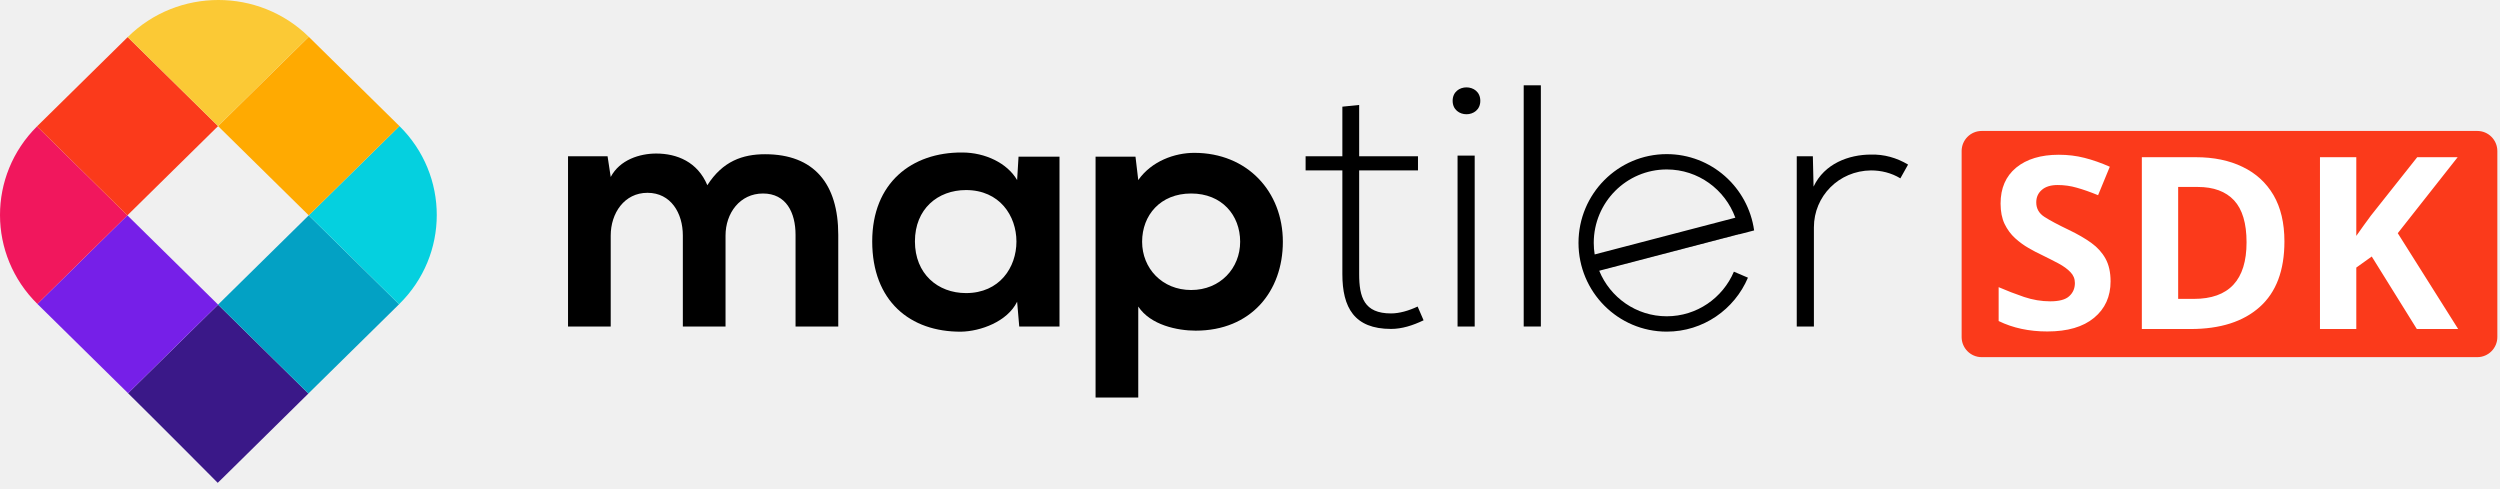
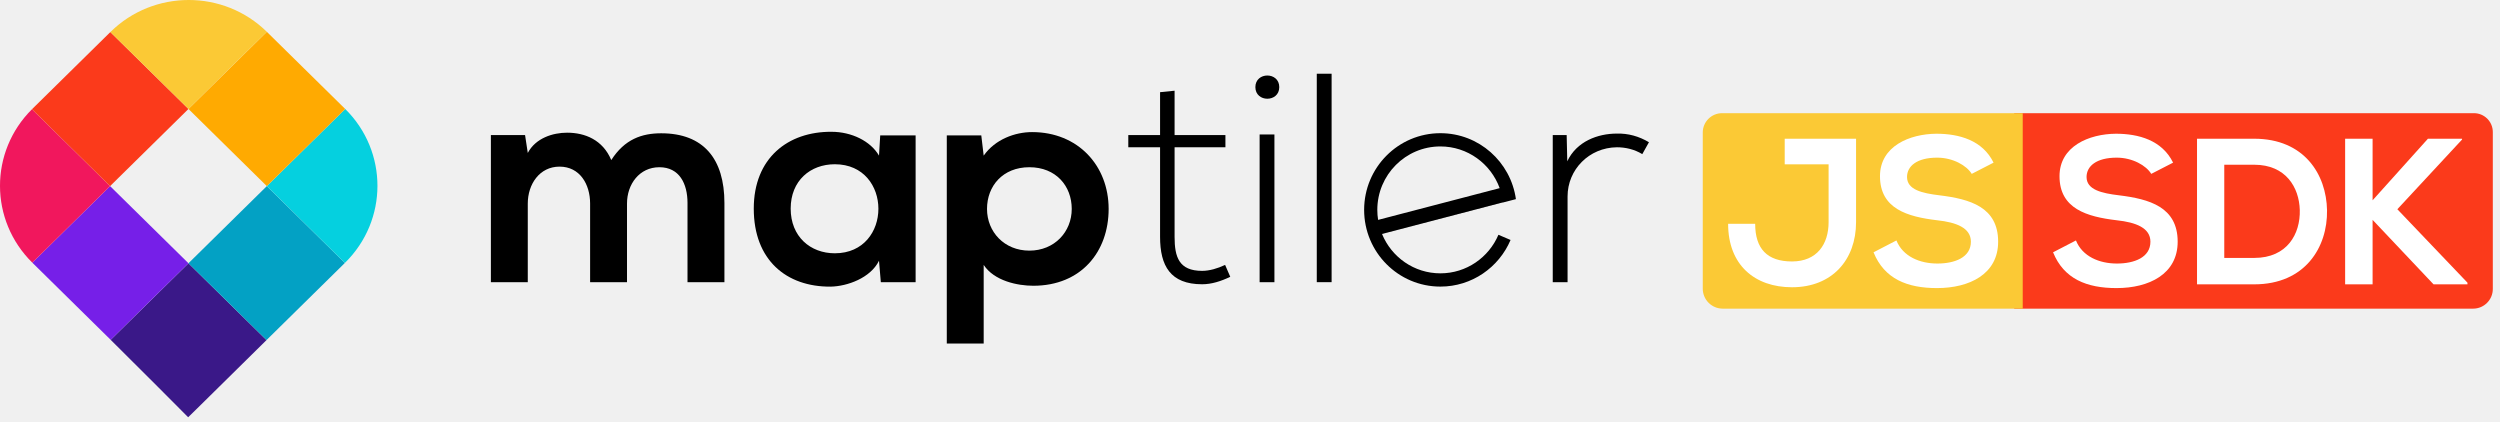
- <svg xmlns="http://www.w3.org/2000/svg" width="100%" height="100%" viewBox="0 0 210 41" version="1.1" xml:space="preserve" style="fill-rule:evenodd;clip-rule:evenodd;stroke-linejoin:round;stroke-miterlimit:2;">
-   <g transform="matrix(1,0,0,1,-1.20801,-0.711928)">
-     <g>
+ <svg xmlns="http://www.w3.org/2000/svg" width="100%" height="100%" viewBox="0 0 243 41" version="1.1" xml:space="preserve" style="fill-rule:evenodd;clip-rule:evenodd;stroke-linejoin:round;stroke-miterlimit:2;">
+   <g transform="matrix(1,0,0,1,-9.41979e-05,0.000178727)">
+     <g transform="matrix(1,0,0,1,-1.20801,-0.711928)">
+       <path d="M58.567,28.139L58.567,20.497C58.567,18.616 57.566,16.908 55.595,16.908C53.654,16.908 52.508,18.616 52.508,20.497L52.508,28.139L48.922,28.139L48.922,13.84L52.244,13.84L52.508,15.578C53.273,14.129 54.949,13.609 56.33,13.609C58.066,13.609 59.8,14.304 60.624,16.271C61.918,14.245 63.595,13.667 65.476,13.667C69.593,13.667 71.622,16.155 71.622,20.44L71.622,28.139L68.034,28.139L68.034,20.44C68.034,18.559 67.24,16.966 65.301,16.966C63.359,16.966 62.153,18.616 62.153,20.497L62.153,28.139L58.567,28.139Z" style="fill-rule:nonzero;" />
+       <path d="M86.765,13.87L90.206,13.87L90.206,28.139L86.824,28.139L86.647,26.056C85.825,27.734 83.561,28.543 81.943,28.573C77.651,28.603 74.474,25.997 74.474,20.989C74.474,16.069 77.798,13.493 82.033,13.522C83.973,13.522 85.824,14.419 86.647,15.838L86.765,13.87ZM78.062,20.989C78.062,23.71 79.973,25.331 82.355,25.331C88,25.331 88,16.677 82.355,16.677C79.973,16.677 78.062,18.269 78.062,20.989Z" style="fill-rule:nonzero;" />
+       <path d="M93.236,34.105L93.236,13.87L96.589,13.87L96.822,15.838C97.94,14.245 99.882,13.551 101.528,13.551C105.996,13.551 108.968,16.822 108.968,21.019C108.968,25.187 106.291,28.487 101.645,28.487C100.118,28.487 97.852,28.023 96.822,26.461L96.822,34.104L93.236,34.104L93.236,34.105ZM105.381,21.019C105.381,18.791 103.851,16.966 101.264,16.966C98.676,16.966 97.146,18.791 97.146,21.019C97.146,23.247 98.823,25.073 101.264,25.073C103.705,25.073 105.381,23.247 105.381,21.019Z" style="fill-rule:nonzero;" />
+       <path d="M115.378,9.528L115.378,13.84L120.319,13.84L120.319,15.026L115.378,15.026L115.378,23.739C115.378,25.679 115.791,27.04 118.055,27.04C118.76,27.04 119.554,26.808 120.289,26.461L120.789,27.617C119.877,28.054 118.965,28.342 118.055,28.342C114.968,28.342 113.967,26.547 113.967,23.74L113.967,15.027L110.879,15.027L110.879,13.84L113.967,13.84L113.967,9.672L115.378,9.528Z" style="fill-rule:nonzero;" />
+       <path d="M125.554,9.18C125.554,10.685 123.23,10.685 123.23,9.18C123.23,7.675 125.554,7.675 125.554,9.18ZM123.643,13.782L123.643,28.14L125.082,28.14L125.082,13.782L123.643,13.782Z" style="fill-rule:nonzero;" />
+       <rect x="129.199" y="7.878" width="1.441" height="20.261" />
+       <path d="M153.488,13.84L153.547,16.389C154.459,14.448 156.518,13.696 158.37,13.696C159.459,13.667 160.515,13.956 161.486,14.536L160.839,15.693C160.076,15.23 159.221,15.027 158.37,15.027C155.663,15.057 153.576,17.198 153.576,19.804L153.576,28.14L152.135,28.14L152.135,13.84L153.488,13.84Z" style="fill-rule:nonzero;" />
+       <path d="M135.54,23.414C135.541,23.415 135.543,23.417 135.543,23.418L147.303,20.354C147.302,20.349 147.302,20.345 147.302,20.341L135.54,23.414Z" style="fill-rule:nonzero;" />
+       <path d="M141.214,27.28C138.654,27.28 136.461,25.701 135.543,23.458L135.535,23.458L135.542,23.457C135.542,23.456 135.541,23.455 135.54,23.454L147.301,20.38C147.301,20.385 147.302,20.389 147.302,20.394L148.555,20.068C148.049,16.446 144.956,13.658 141.214,13.658C137.12,13.658 133.802,16.996 133.802,21.113C133.802,25.23 137.12,28.569 141.214,28.569C144.276,28.569 146.905,26.7 148.035,24.037L146.855,23.532C145.921,25.734 143.747,27.28 141.214,27.28ZM135.083,21.113C135.083,17.708 137.828,14.946 141.214,14.946C143.862,14.946 146.117,16.634 146.976,18.999L135.16,22.085C135.11,21.768 135.083,21.444 135.083,21.113Z" style="fill-rule:nonzero;" />
+     </g>
+     <g transform="matrix(1,0,0,1,-1.20801,-0.711928)">
      <path d="M11.965,33.743C14.023,35.769 19.5,41.264 19.497,41.269C19.477,41.305 24.938,35.908 27.113,33.768L19.526,26.3L11.965,33.743Z" style="fill:rgb(58,24,136);fill-rule:nonzero;" />
      <path d="M19.526,26.3L27.113,33.768C27.124,33.756 27.138,33.741 27.15,33.731L34.73,26.27L27.143,18.802L19.526,26.3Z" style="fill:rgb(3,161,196);fill-rule:nonzero;" />
      <path d="M34.73,26.27L34.749,26.25C38.942,22.123 38.945,15.435 34.762,11.302L27.144,18.802L34.73,26.27Z" style="fill:rgb(5,208,223);fill-rule:nonzero;" />
      <path d="M11.908,18.802L4.349,26.243C4.351,26.245 4.352,26.248 4.355,26.25L11.953,33.73C11.957,33.734 11.961,33.738 11.966,33.743L19.526,26.3L11.908,18.802Z" style="fill:rgb(118,31,232);fill-rule:nonzero;" />
      <path d="M19.526,11.303L27.143,18.802L34.762,11.303C34.755,11.298 34.753,11.295 34.749,11.29L27.15,3.81C27.149,3.808 27.146,3.806 27.144,3.804L19.526,11.303Z" style="fill:rgb(255,170,1);fill-rule:nonzero;" />
      <path d="M4.317,11.328C0.161,15.46 0.172,22.124 4.349,26.243L11.908,18.802L4.317,11.328Z" style="fill:rgb(241,23,93);fill-rule:nonzero;" />
      <path d="M19.526,11.303L11.934,3.829L4.355,11.29C4.341,11.303 4.33,11.317 4.316,11.329L11.908,18.802L19.526,11.303Z" style="fill:rgb(251,58,27);fill-rule:nonzero;" />
      <path d="M27.144,3.804C22.946,-0.321 16.148,-0.319 11.953,3.81L11.934,3.829L19.526,11.303L27.144,3.804Z" style="fill:rgb(251,201,53);fill-rule:nonzero;" />
    </g>
    <g>
-       <path d="M58.567,28.139L58.567,20.497C58.567,18.616 57.566,16.908 55.595,16.908C53.654,16.908 52.508,18.616 52.508,20.497L52.508,28.139L48.922,28.139L48.922,13.84L52.244,13.84L52.508,15.578C53.273,14.129 54.949,13.609 56.33,13.609C58.066,13.609 59.8,14.304 60.624,16.271C61.918,14.245 63.595,13.667 65.476,13.667C69.593,13.667 71.622,16.155 71.622,20.44L71.622,28.139L68.034,28.139L68.034,20.44C68.034,18.559 67.24,16.966 65.301,16.966C63.359,16.966 62.153,18.616 62.153,20.497L62.153,28.139L58.567,28.139Z" style="fill-rule:nonzero;" />
-       <path d="M86.765,13.87L90.206,13.87L90.206,28.139L86.824,28.139L86.647,26.056C85.825,27.734 83.561,28.543 81.943,28.573C77.651,28.603 74.474,25.997 74.474,20.989C74.474,16.069 77.798,13.493 82.033,13.522C83.973,13.522 85.824,14.419 86.647,15.838L86.765,13.87ZM78.062,20.989C78.062,23.71 79.973,25.331 82.355,25.331C88,25.331 88,16.677 82.355,16.677C79.973,16.677 78.062,18.269 78.062,20.989Z" style="fill-rule:nonzero;" />
-       <path d="M93.236,34.105L93.236,13.87L96.589,13.87L96.822,15.838C97.94,14.245 99.882,13.551 101.528,13.551C105.996,13.551 108.968,16.822 108.968,21.019C108.968,25.187 106.291,28.487 101.645,28.487C100.118,28.487 97.852,28.023 96.822,26.461L96.822,34.104L93.236,34.104L93.236,34.105ZM105.381,21.019C105.381,18.791 103.851,16.966 101.264,16.966C98.676,16.966 97.146,18.791 97.146,21.019C97.146,23.247 98.823,25.073 101.264,25.073C103.705,25.073 105.381,23.247 105.381,21.019Z" style="fill-rule:nonzero;" />
-       <path d="M115.378,9.528L115.378,13.84L120.319,13.84L120.319,15.026L115.378,15.026L115.378,23.739C115.378,25.679 115.791,27.04 118.055,27.04C118.76,27.04 119.554,26.808 120.289,26.461L120.789,27.617C119.877,28.054 118.965,28.342 118.055,28.342C114.968,28.342 113.967,26.547 113.967,23.74L113.967,15.027L110.879,15.027L110.879,13.84L113.967,13.84L113.967,9.672L115.378,9.528Z" style="fill-rule:nonzero;" />
-       <path d="M125.554,9.18C125.554,10.685 123.23,10.685 123.23,9.18C123.23,7.675 125.554,7.675 125.554,9.18ZM123.643,13.782L123.643,28.14L125.082,28.14L125.082,13.782L123.643,13.782Z" style="fill-rule:nonzero;" />
-       <rect x="129.199" y="7.878" width="1.441" height="20.261" />
-       <path d="M153.488,13.84L153.547,16.389C154.459,14.448 156.518,13.696 158.37,13.696C159.459,13.667 160.515,13.956 161.486,14.536L160.839,15.693C160.076,15.23 159.221,15.027 158.37,15.027C155.663,15.057 153.576,17.198 153.576,19.804L153.576,28.14L152.135,28.14L152.135,13.84L153.488,13.84Z" style="fill-rule:nonzero;" />
-       <path d="M135.54,23.414C135.541,23.415 135.543,23.417 135.543,23.418L147.303,20.354C147.302,20.349 147.302,20.345 147.302,20.341L135.54,23.414Z" style="fill-rule:nonzero;" />
-       <path d="M141.214,27.28C138.654,27.28 136.461,25.701 135.543,23.458L135.535,23.458L135.542,23.457C135.542,23.456 135.541,23.455 135.54,23.454L147.301,20.38C147.301,20.385 147.302,20.389 147.302,20.394L148.555,20.068C148.049,16.446 144.956,13.658 141.214,13.658C137.12,13.658 133.802,16.996 133.802,21.113C133.802,25.23 137.12,28.569 141.214,28.569C144.276,28.569 146.905,26.7 148.035,24.037L146.855,23.532C145.921,25.734 143.747,27.28 141.214,27.28ZM135.083,21.113C135.083,17.708 137.828,14.946 141.214,14.946C143.862,14.946 146.117,16.634 146.976,18.999L135.16,22.085C135.11,21.768 135.083,21.444 135.083,21.113Z" style="fill-rule:nonzero;" />
+       <g transform="matrix(3.17434,0,0,1,-358.087,0)">
+         <path d="M189.138,12.834C189.138,11.822 188.879,11 188.56,11L174.483,11L174.483,30L188.535,30C188.868,30 189.138,29.143 189.138,28.086L189.138,12.834Z" style="fill:rgb(251,58,27);" />
+       </g>
+       <g transform="matrix(2.12226,0,0,1,-204.79,0)">
+         <path d="M189.138,11L175.369,11C174.88,11 174.483,11.842 174.483,12.879L174.483,28.059C174.483,29.13 174.893,30 175.398,30L189.138,30L189.138,11Z" style="fill:rgb(251,201,53);" />
+       </g>
    </g>
-     <g transform="matrix(1.14096,0,0,1.14096,-18.8076,-3.71574)">
-       <g transform="matrix(1.05343,0,0,1.11913,-63.2115,-1.8037)">
-         <path d="M251.193,15.017C251.193,14.287 250.566,13.694 249.793,13.694L215.153,13.694C214.381,13.694 213.753,14.287 213.753,15.017L213.753,27.25C213.753,27.981 214.381,28.574 215.153,28.574L249.793,28.574C250.566,28.574 251.193,27.981 251.193,27.25L251.193,15.017Z" style="fill:rgb(251,58,27);" />
+     <g transform="matrix(0.69243,0,0,0.69243,167.549,27.6378)">
+       <g transform="matrix(29.202,0,0,29.202,0,0)">
+         <path d="M0.636,-0.7L0.293,-0.7L0.293,-0.577L0.504,-0.577L0.504,-0.299C0.504,-0.193 0.448,-0.11 0.328,-0.11C0.209,-0.11 0.151,-0.171 0.151,-0.291L0.021,-0.291C0.021,-0.093 0.149,0.014 0.328,0.014C0.521,0.014 0.636,-0.118 0.636,-0.299L0.636,-0.7Z" style="fill:white;fill-rule:nonzero;" />
      </g>
-       <g transform="matrix(0.606884,0,0,0.606884,163.872,28.1039)">
-         <text x="0px" y="0px" style="font-family:'NexaBold', 'Nexa Bold';font-weight:700;font-size:29.202px;fill:white;">SDK</text>
+       <g transform="matrix(29.202,0,0,29.202,20.7626,0)">
+         <path d="M0.586,-0.585C0.533,-0.693 0.42,-0.724 0.311,-0.724C0.182,-0.723 0.04,-0.664 0.04,-0.52C0.04,-0.363 0.172,-0.325 0.315,-0.308C0.408,-0.298 0.477,-0.271 0.477,-0.205C0.477,-0.129 0.399,-0.1 0.316,-0.1C0.231,-0.1 0.15,-0.134 0.119,-0.211L0.009,-0.154C0.061,-0.026 0.171,0.018 0.314,0.018C0.47,0.018 0.608,-0.049 0.608,-0.205C0.608,-0.372 0.472,-0.41 0.326,-0.428C0.242,-0.438 0.17,-0.455 0.17,-0.516C0.17,-0.568 0.217,-0.609 0.315,-0.609C0.391,-0.609 0.457,-0.571 0.481,-0.531L0.586,-0.585Z" style="fill:white;fill-rule:nonzero;" />
+       </g>
+       <g transform="matrix(29.202,0,0,29.202,45.9639,0)">
+         <path d="M0.586,-0.585C0.533,-0.693 0.42,-0.724 0.311,-0.724C0.182,-0.723 0.04,-0.664 0.04,-0.52C0.04,-0.363 0.172,-0.325 0.315,-0.308C0.408,-0.298 0.477,-0.271 0.477,-0.205C0.477,-0.129 0.399,-0.1 0.316,-0.1C0.231,-0.1 0.15,-0.134 0.119,-0.211L0.009,-0.154C0.061,-0.026 0.171,0.018 0.314,0.018C0.47,0.018 0.608,-0.049 0.608,-0.205C0.608,-0.372 0.472,-0.41 0.326,-0.428C0.242,-0.438 0.17,-0.455 0.17,-0.516C0.17,-0.568 0.217,-0.609 0.315,-0.609C0.391,-0.609 0.457,-0.571 0.481,-0.531L0.586,-0.585Z" style="fill:white;fill-rule:nonzero;" />
+       </g>
+       <g transform="matrix(29.202,0,0,29.202,65.2665,0)">
+         <path d="M0.315,-0.7L0.04,-0.7L0.04,-0L0.315,-0C0.56,-0 0.668,-0.179 0.665,-0.356C0.662,-0.529 0.555,-0.7 0.315,-0.7ZM0.171,-0.575L0.315,-0.575C0.467,-0.575 0.531,-0.466 0.534,-0.357C0.537,-0.243 0.474,-0.127 0.315,-0.127L0.171,-0.127L0.171,-0.575Z" style="fill:white;fill-rule:nonzero;" />
+       </g>
+       <g transform="matrix(29.202,0,0,29.202,85.7955,0)">
+         <path d="M0.611,-0.7L0.447,-0.7L0.181,-0.404L0.181,-0.7L0.049,-0.7L0.049,-0L0.181,-0L0.181,-0.31L0.474,-0L0.637,-0L0.637,-0.008L0.3,-0.361L0.611,-0.696L0.611,-0.7Z" style="fill:white;fill-rule:nonzero;" />
      </g>
    </g>
  </g>
</svg>
